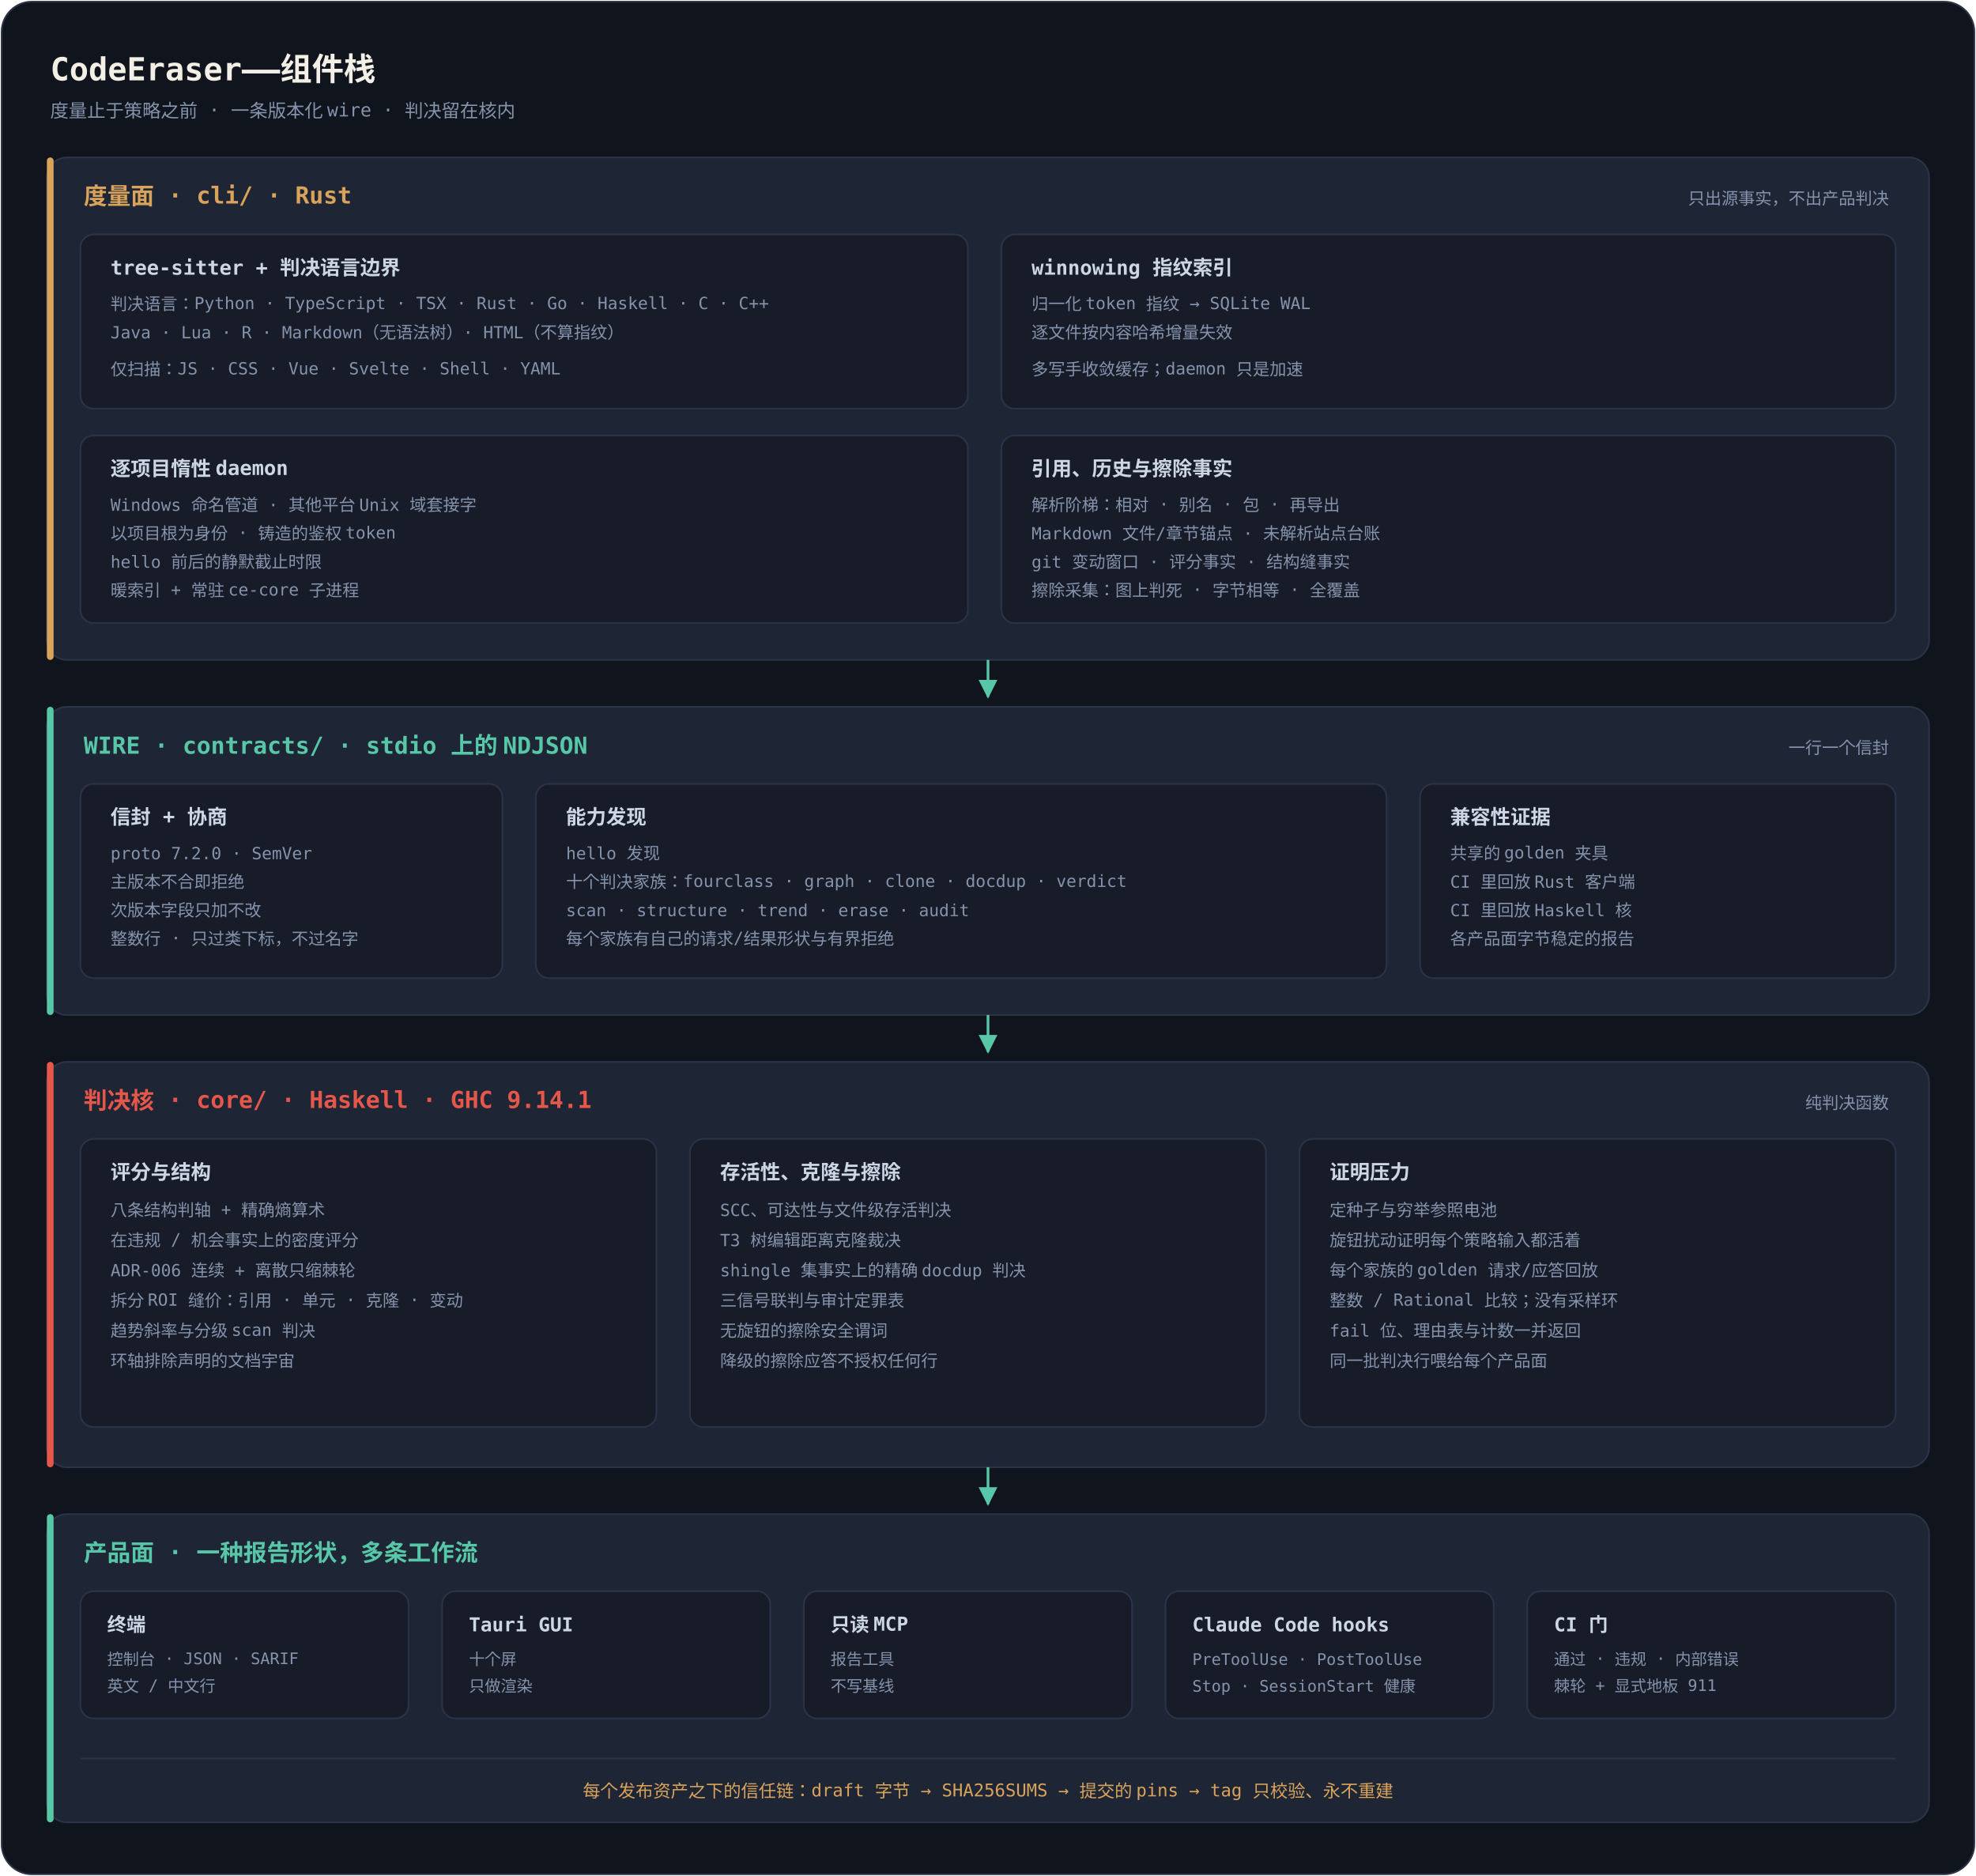
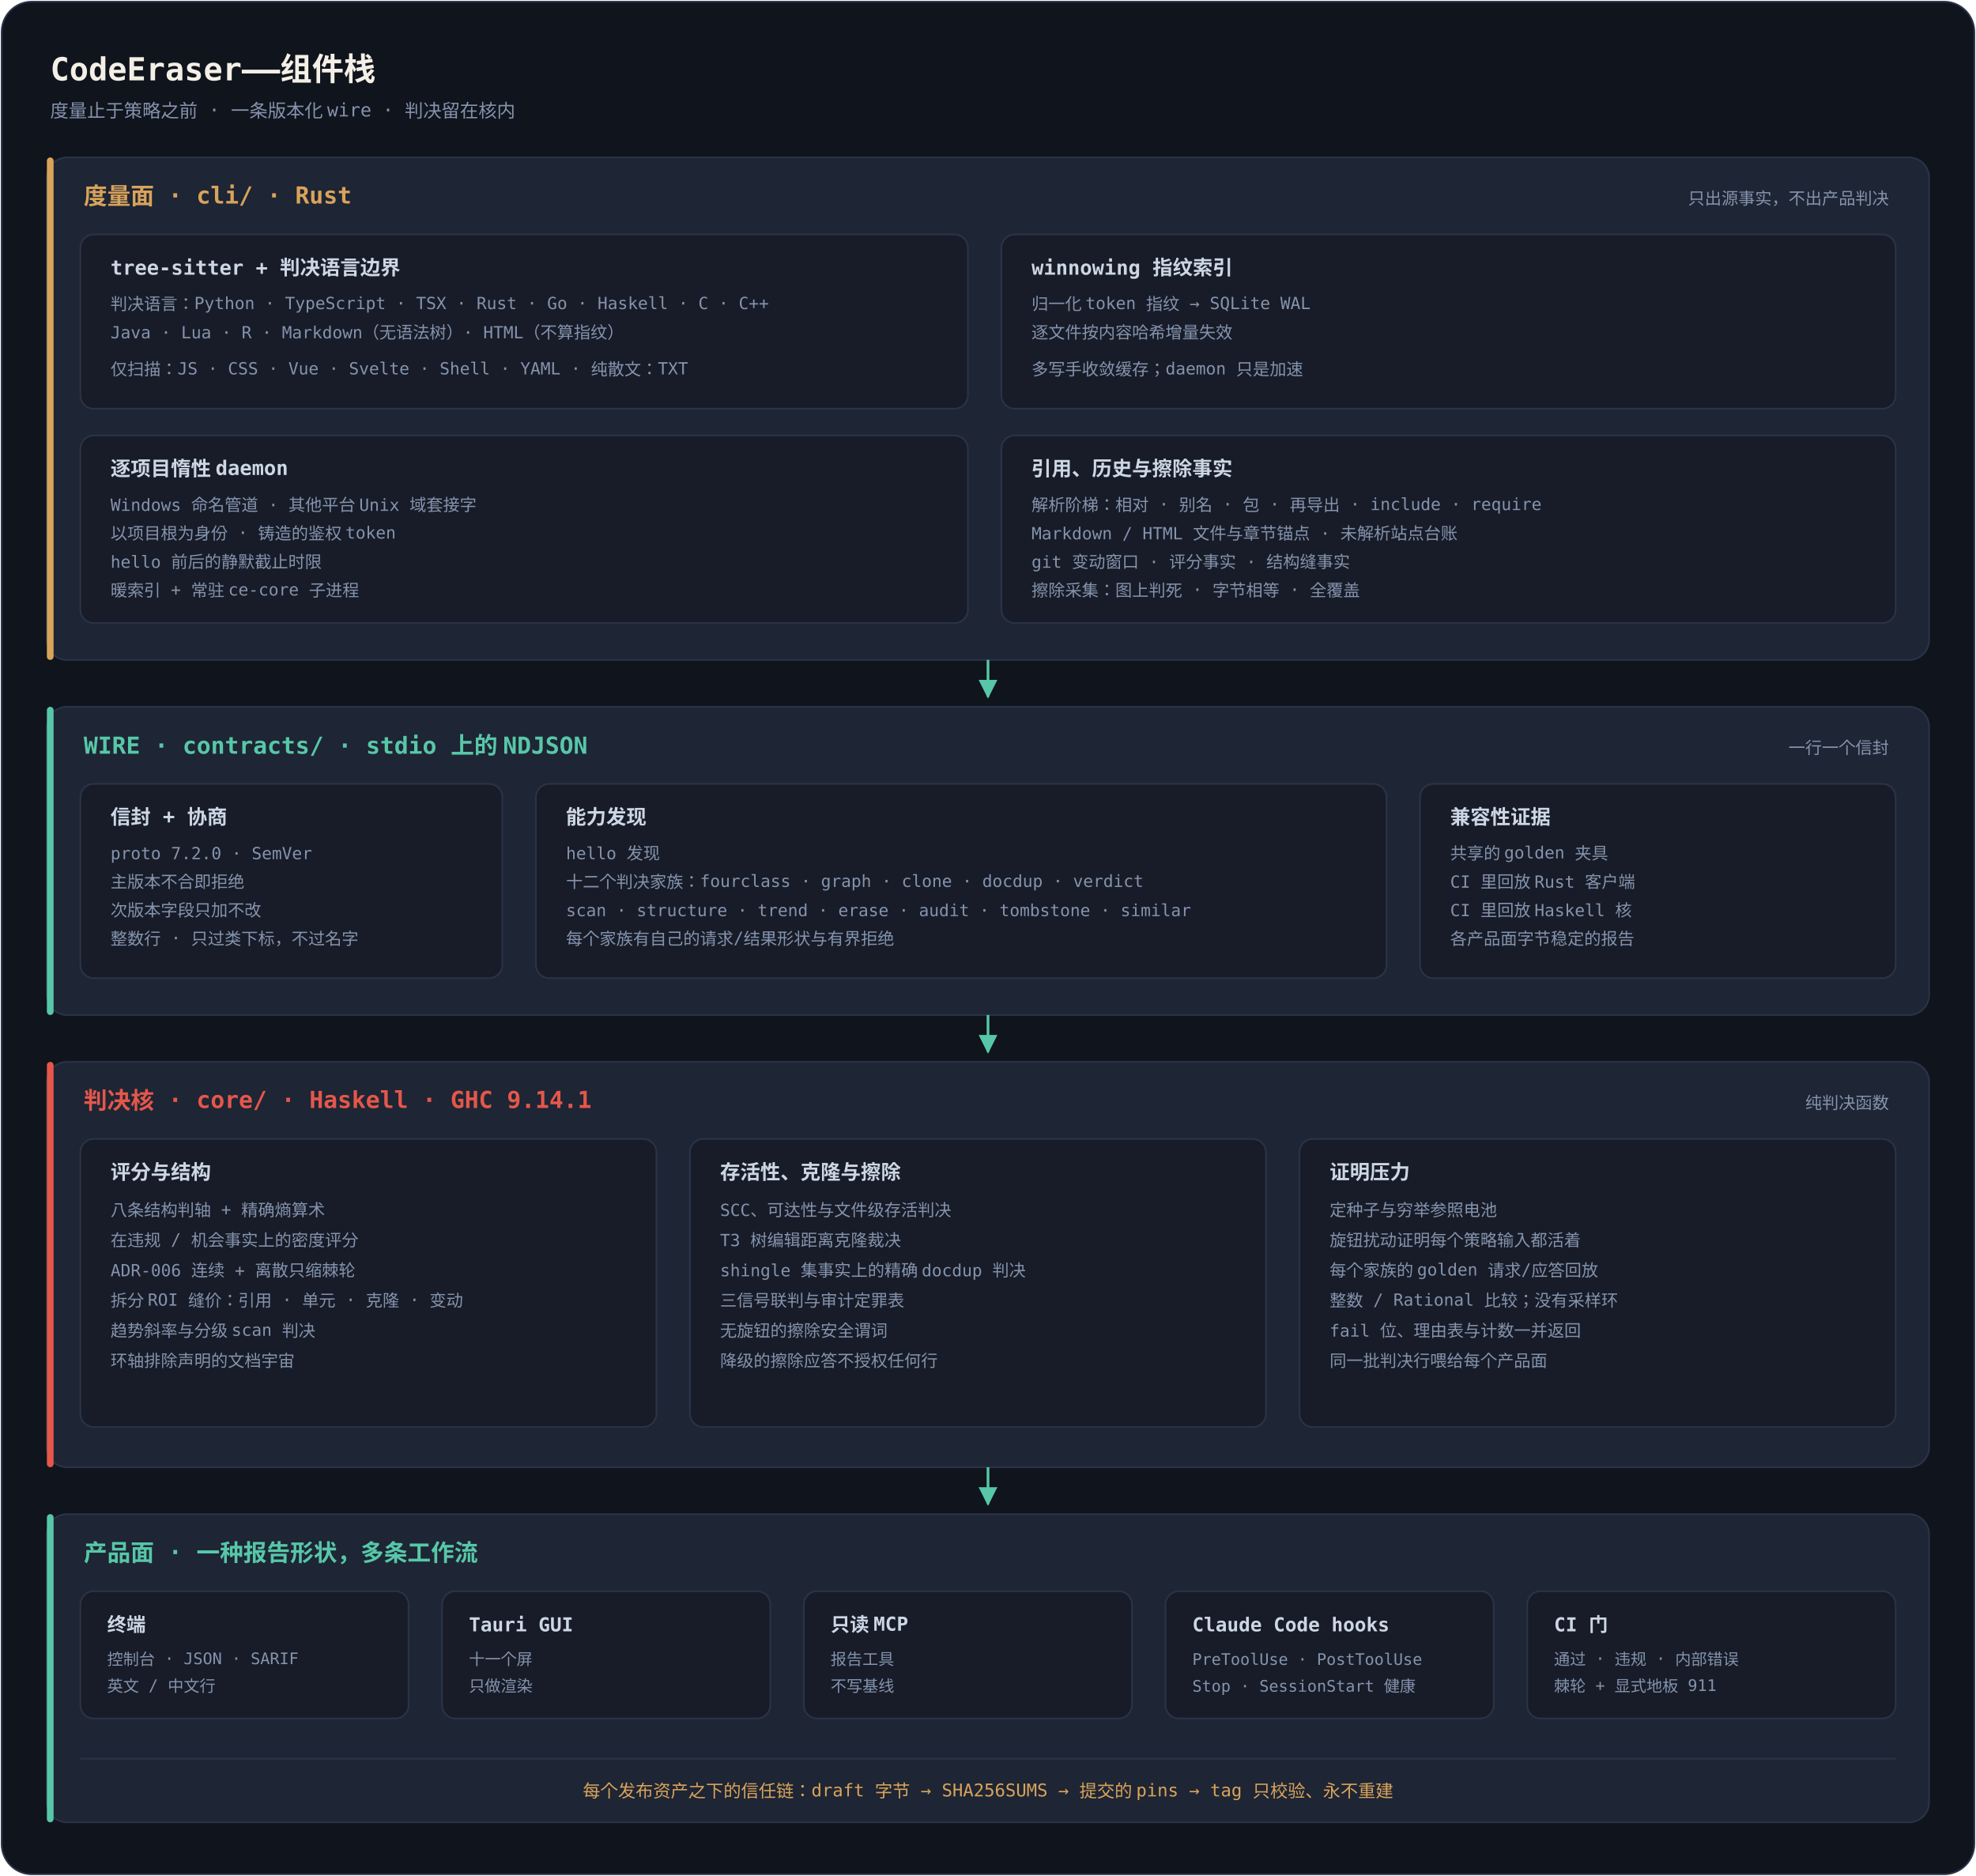
<svg xmlns="http://www.w3.org/2000/svg" viewBox="0 0 1180 1120" role="img" aria-label="CodeEraser 技术栈：Rust 度量、一条 NDJSON wire、Haskell 判决、产品面，以及发布钉扎链">
  <defs>
    <marker id="arrow" viewBox="0 0 10 10" refX="9" refY="5" markerWidth="7" markerHeight="7" orient="auto">
      <path d="M0 0 L10 5 L0 10 z" fill="#57c7a8" />
    </marker>
  </defs>
  <rect x="1" y="1" width="1178" height="1118" rx="18" fill="#10141d" stroke="#2a3347" />
  <g font-family="ui-monospace, 'Cascadia Mono', Consolas, 'SF Mono', 'Noto Sans SC', 'Microsoft YaHei', monospace">
    <text x="30" y="48" font-size="19" font-weight="600" fill="#f4efe6">CodeEraser——组件栈</text>
    <text x="30" y="70" font-size="11" fill="#8593ad">度量止于策略之前 · 一条版本化 wire · 判决留在核内</text>
    <g>
      <rect x="28" y="94" width="1124" height="300" rx="12" fill="#1e2534" stroke="#2a3347" />
      <rect x="28" y="94" width="4" height="300" rx="2" fill="#d9a35b" />
      <text x="50" y="122" font-size="14" font-weight="600" fill="#d9a35b">度量面 · cli/ · Rust</text>
      <text x="1128" y="122" font-size="10" text-anchor="end" fill="#8593ad">只出源事实，不出产品判决</text>
      <g fill="#171c28" stroke="#2a3347">
        <rect x="48" y="140" width="530" height="104" rx="8" />
        <rect x="598" y="140" width="534" height="104" rx="8" />
        <rect x="48" y="260" width="530" height="112" rx="8" />
        <rect x="598" y="260" width="534" height="112" rx="8" />
      </g>
      <g font-size="12" font-weight="600" fill="#cdd6e4">
        <text x="66" y="164">tree-sitter + 判决语言边界</text>
        <text x="616" y="164">winnowing 指纹索引</text>
        <text x="66" y="284">逐项目惰性 daemon</text>
        <text x="616" y="284">引用、历史与擦除事实</text>
      </g>
      <g font-size="10" fill="#8593ad">
        <text x="66" y="185">判决语言：Python · TypeScript · TSX · Rust · Go · Haskell · C · C++</text>
        <text x="66" y="202">Java · Lua · R · Markdown（无语法树）· HTML（不算指纹）</text>
-         <text x="66" y="224">仅扫描：JS · CSS · Vue · Svelte · Shell · YAML</text>
+         <text x="66" y="224">仅扫描：JS · CSS · Vue · Svelte · Shell · YAML · 纯散文：TXT</text>
        <text x="616" y="185">归一化 token 指纹 → SQLite WAL</text>
        <text x="616" y="202">逐文件按内容哈希增量失效</text>
        <text x="616" y="224">多写手收敛缓存；daemon 只是加速</text>
        <text x="66" y="305">Windows 命名管道 · 其他平台 Unix 域套接字</text>
        <text x="66" y="322">以项目根为身份 · 铸造的鉴权 token</text>
        <text x="66" y="339">hello 前后的静默截止时限</text>
        <text x="66" y="356">暖索引 + 常驻 ce-core 子进程</text>
-         <text x="616" y="305">解析阶梯：相对 · 别名 · 包 · 再导出</text>
-         <text x="616" y="322">Markdown 文件/章节锚点 · 未解析站点台账</text>
+         <text x="616" y="305">解析阶梯：相对 · 别名 · 包 · 再导出 · include · require</text>
+         <text x="616" y="322">Markdown / HTML 文件与章节锚点 · 未解析站点台账</text>
        <text x="616" y="339">git 变动窗口 · 评分事实 · 结构缝事实</text>
        <text x="616" y="356">擦除采集：图上判死 · 字节相等 · 全覆盖</text>
      </g>
    </g>
    <path d="M590 394 V416" stroke="#57c7a8" stroke-width="1.6" marker-end="url(#arrow)" />
    <g>
      <rect x="28" y="422" width="1124" height="184" rx="12" fill="#1e2534" stroke="#2a3347" />
      <rect x="28" y="422" width="4" height="184" rx="2" fill="#57c7a8" />
      <text x="50" y="450" font-size="14" font-weight="600" fill="#57c7a8">WIRE · contracts/ · stdio 上的 NDJSON</text>
      <text x="1128" y="450" font-size="10" text-anchor="end" fill="#8593ad">一行一个信封</text>
      <g fill="#171c28" stroke="#2a3347">
        <rect x="48" y="468" width="252" height="116" rx="8" />
        <rect x="320" y="468" width="508" height="116" rx="8" />
        <rect x="848" y="468" width="284" height="116" rx="8" />
      </g>
      <g font-size="12" font-weight="600" fill="#cdd6e4">
        <text x="66" y="492">信封 + 协商</text>
        <text x="338" y="492">能力发现</text>
        <text x="866" y="492">兼容性证据</text>
      </g>
      <g font-size="10" fill="#8593ad">
        <text x="66" y="513">proto 7.2.0 · SemVer</text>
        <text x="66" y="530">主版本不合即拒绝</text>
        <text x="66" y="547">次版本字段只加不改</text>
        <text x="66" y="564">整数行 · 只过类下标，不过名字</text>
        <text x="338" y="513">hello 发现</text>
-         <text x="338" y="530">十个判决家族：fourclass · graph · clone · docdup · verdict</text>
-         <text x="338" y="547">scan · structure · trend · erase · audit</text>
+         <text x="338" y="530">十二个判决家族：fourclass · graph · clone · docdup · verdict</text>
+         <text x="338" y="547">scan · structure · trend · erase · audit · tombstone · similar</text>
        <text x="338" y="564">每个家族有自己的请求/结果形状与有界拒绝</text>
        <text x="866" y="513">共享的 golden 夹具</text>
        <text x="866" y="530">CI 里回放 Rust 客户端</text>
        <text x="866" y="547">CI 里回放 Haskell 核</text>
        <text x="866" y="564">各产品面字节稳定的报告</text>
      </g>
    </g>
    <path d="M590 606 V628" stroke="#57c7a8" stroke-width="1.6" marker-end="url(#arrow)" />
    <g>
      <rect x="28" y="634" width="1124" height="242" rx="12" fill="#1e2534" stroke="#2a3347" />
      <rect x="28" y="634" width="4" height="242" rx="2" fill="#e4574a" />
      <text x="50" y="662" font-size="14" font-weight="600" fill="#e4574a">判决核 · core/ · Haskell · GHC 9.14.1</text>
      <text x="1128" y="662" font-size="10" text-anchor="end" fill="#8593ad">纯判决函数</text>
      <g fill="#171c28" stroke="#2a3347">
        <rect x="48" y="680" width="344" height="172" rx="8" />
        <rect x="412" y="680" width="344" height="172" rx="8" />
        <rect x="776" y="680" width="356" height="172" rx="8" />
      </g>
      <g font-size="12" font-weight="600" fill="#cdd6e4">
        <text x="66" y="704">评分与结构</text>
        <text x="430" y="704">存活性、克隆与擦除</text>
        <text x="794" y="704">证明压力</text>
      </g>
      <g font-size="10" fill="#8593ad">
        <text x="66" y="726">八条结构判轴 + 精确熵算术</text>
        <text x="66" y="744">在违规 / 机会事实上的密度评分</text>
        <text x="66" y="762">ADR-006 连续 + 离散只缩棘轮</text>
        <text x="66" y="780">拆分 ROI 缝价：引用 · 单元 · 克隆 · 变动</text>
        <text x="66" y="798">趋势斜率与分级 scan 判决</text>
        <text x="66" y="816">环轴排除声明的文档宇宙</text>
        <text x="430" y="726">SCC、可达性与文件级存活判决</text>
        <text x="430" y="744">T3 树编辑距离克隆裁决</text>
        <text x="430" y="762">shingle 集事实上的精确 docdup 判决</text>
        <text x="430" y="780">三信号联判与审计定罪表</text>
        <text x="430" y="798">无旋钮的擦除安全谓词</text>
        <text x="430" y="816">降级的擦除应答不授权任何行</text>
        <text x="794" y="726">定种子与穷举参照电池</text>
        <text x="794" y="744">旋钮扰动证明每个策略输入都活着</text>
        <text x="794" y="762">每个家族的 golden 请求/应答回放</text>
        <text x="794" y="780">整数 / Rational 比较；没有采样环</text>
        <text x="794" y="798">fail 位、理由表与计数一并返回</text>
        <text x="794" y="816">同一批判决行喂给每个产品面</text>
      </g>
    </g>
    <path d="M590 876 V898" stroke="#57c7a8" stroke-width="1.6" marker-end="url(#arrow)" />
    <g>
      <rect x="28" y="904" width="1124" height="184" rx="12" fill="#1e2534" stroke="#2a3347" />
      <rect x="28" y="904" width="4" height="184" rx="2" fill="#57c7a8" />
      <text x="50" y="932" font-size="14" font-weight="600" fill="#57c7a8">产品面 · 一种报告形状，多条工作流</text>
      <g fill="#171c28" stroke="#2a3347">
        <rect x="48" y="950" width="196" height="76" rx="8" />
        <rect x="264" y="950" width="196" height="76" rx="8" />
        <rect x="480" y="950" width="196" height="76" rx="8" />
        <rect x="696" y="950" width="196" height="76" rx="8" />
        <rect x="912" y="950" width="220" height="76" rx="8" />
      </g>
      <g font-size="11.5" font-weight="600" fill="#cdd6e4">
        <text x="64" y="974">终端</text>
        <text x="280" y="974">Tauri GUI</text>
        <text x="496" y="974">只读 MCP</text>
        <text x="712" y="974">Claude Code hooks</text>
        <text x="928" y="974">CI 门</text>
      </g>
      <g font-size="9.5" fill="#8593ad">
        <text x="64" y="994">控制台 · JSON · SARIF</text>
        <text x="64" y="1010">英文 / 中文行</text>
-         <text x="280" y="994">十个屏</text>
+         <text x="280" y="994">十一个屏</text>
        <text x="280" y="1010">只做渲染</text>
        <text x="496" y="994">报告工具</text>
        <text x="496" y="1010">不写基线</text>
        <text x="712" y="994">PreToolUse · PostToolUse</text>
        <text x="712" y="1010">Stop · SessionStart 健康</text>
        <text x="928" y="994">通过 · 违规 · 内部错误</text>
        <text x="928" y="1010">棘轮 + 显式地板 911</text>
      </g>
      <line x1="48" y1="1050" x2="1132" y2="1050" stroke="#2a3347" />
      <text x="590" y="1073" text-anchor="middle" font-size="10.5" fill="#d9a35b">每个发布资产之下的信任链：draft 字节 → SHA256SUMS → 提交的 pins → tag 只校验、永不重建</text>
    </g>
  </g>
</svg>
